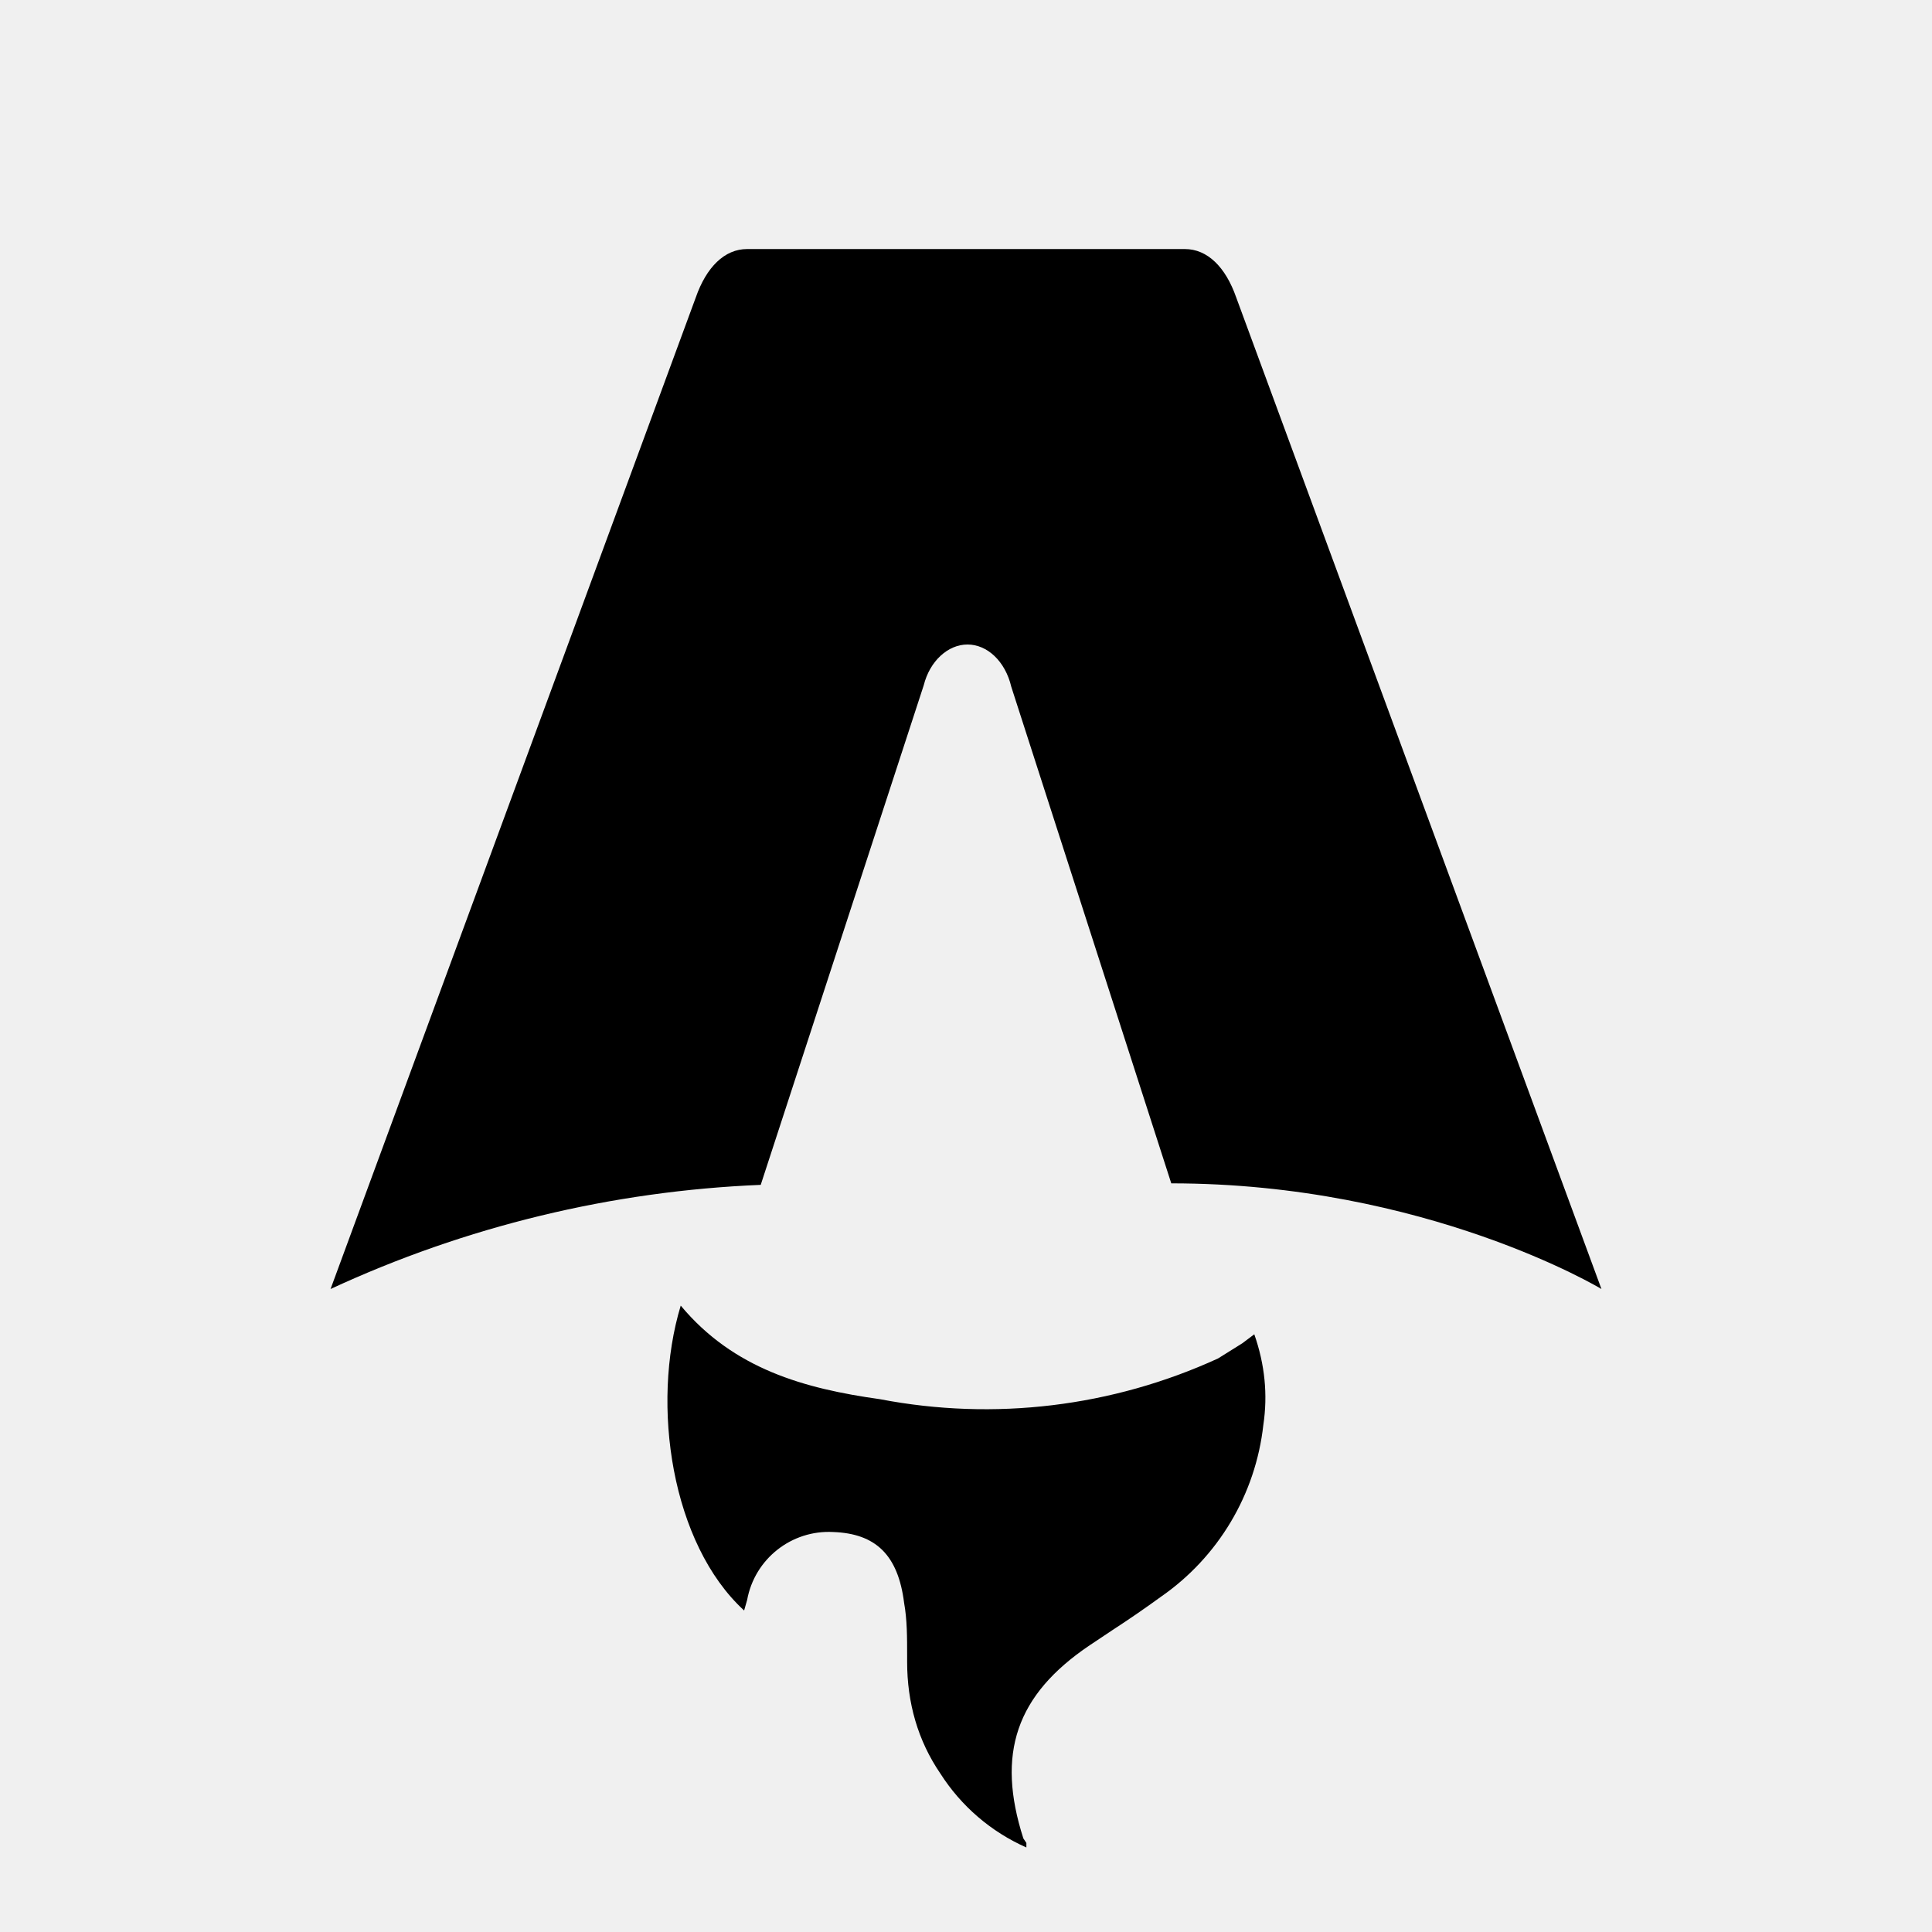
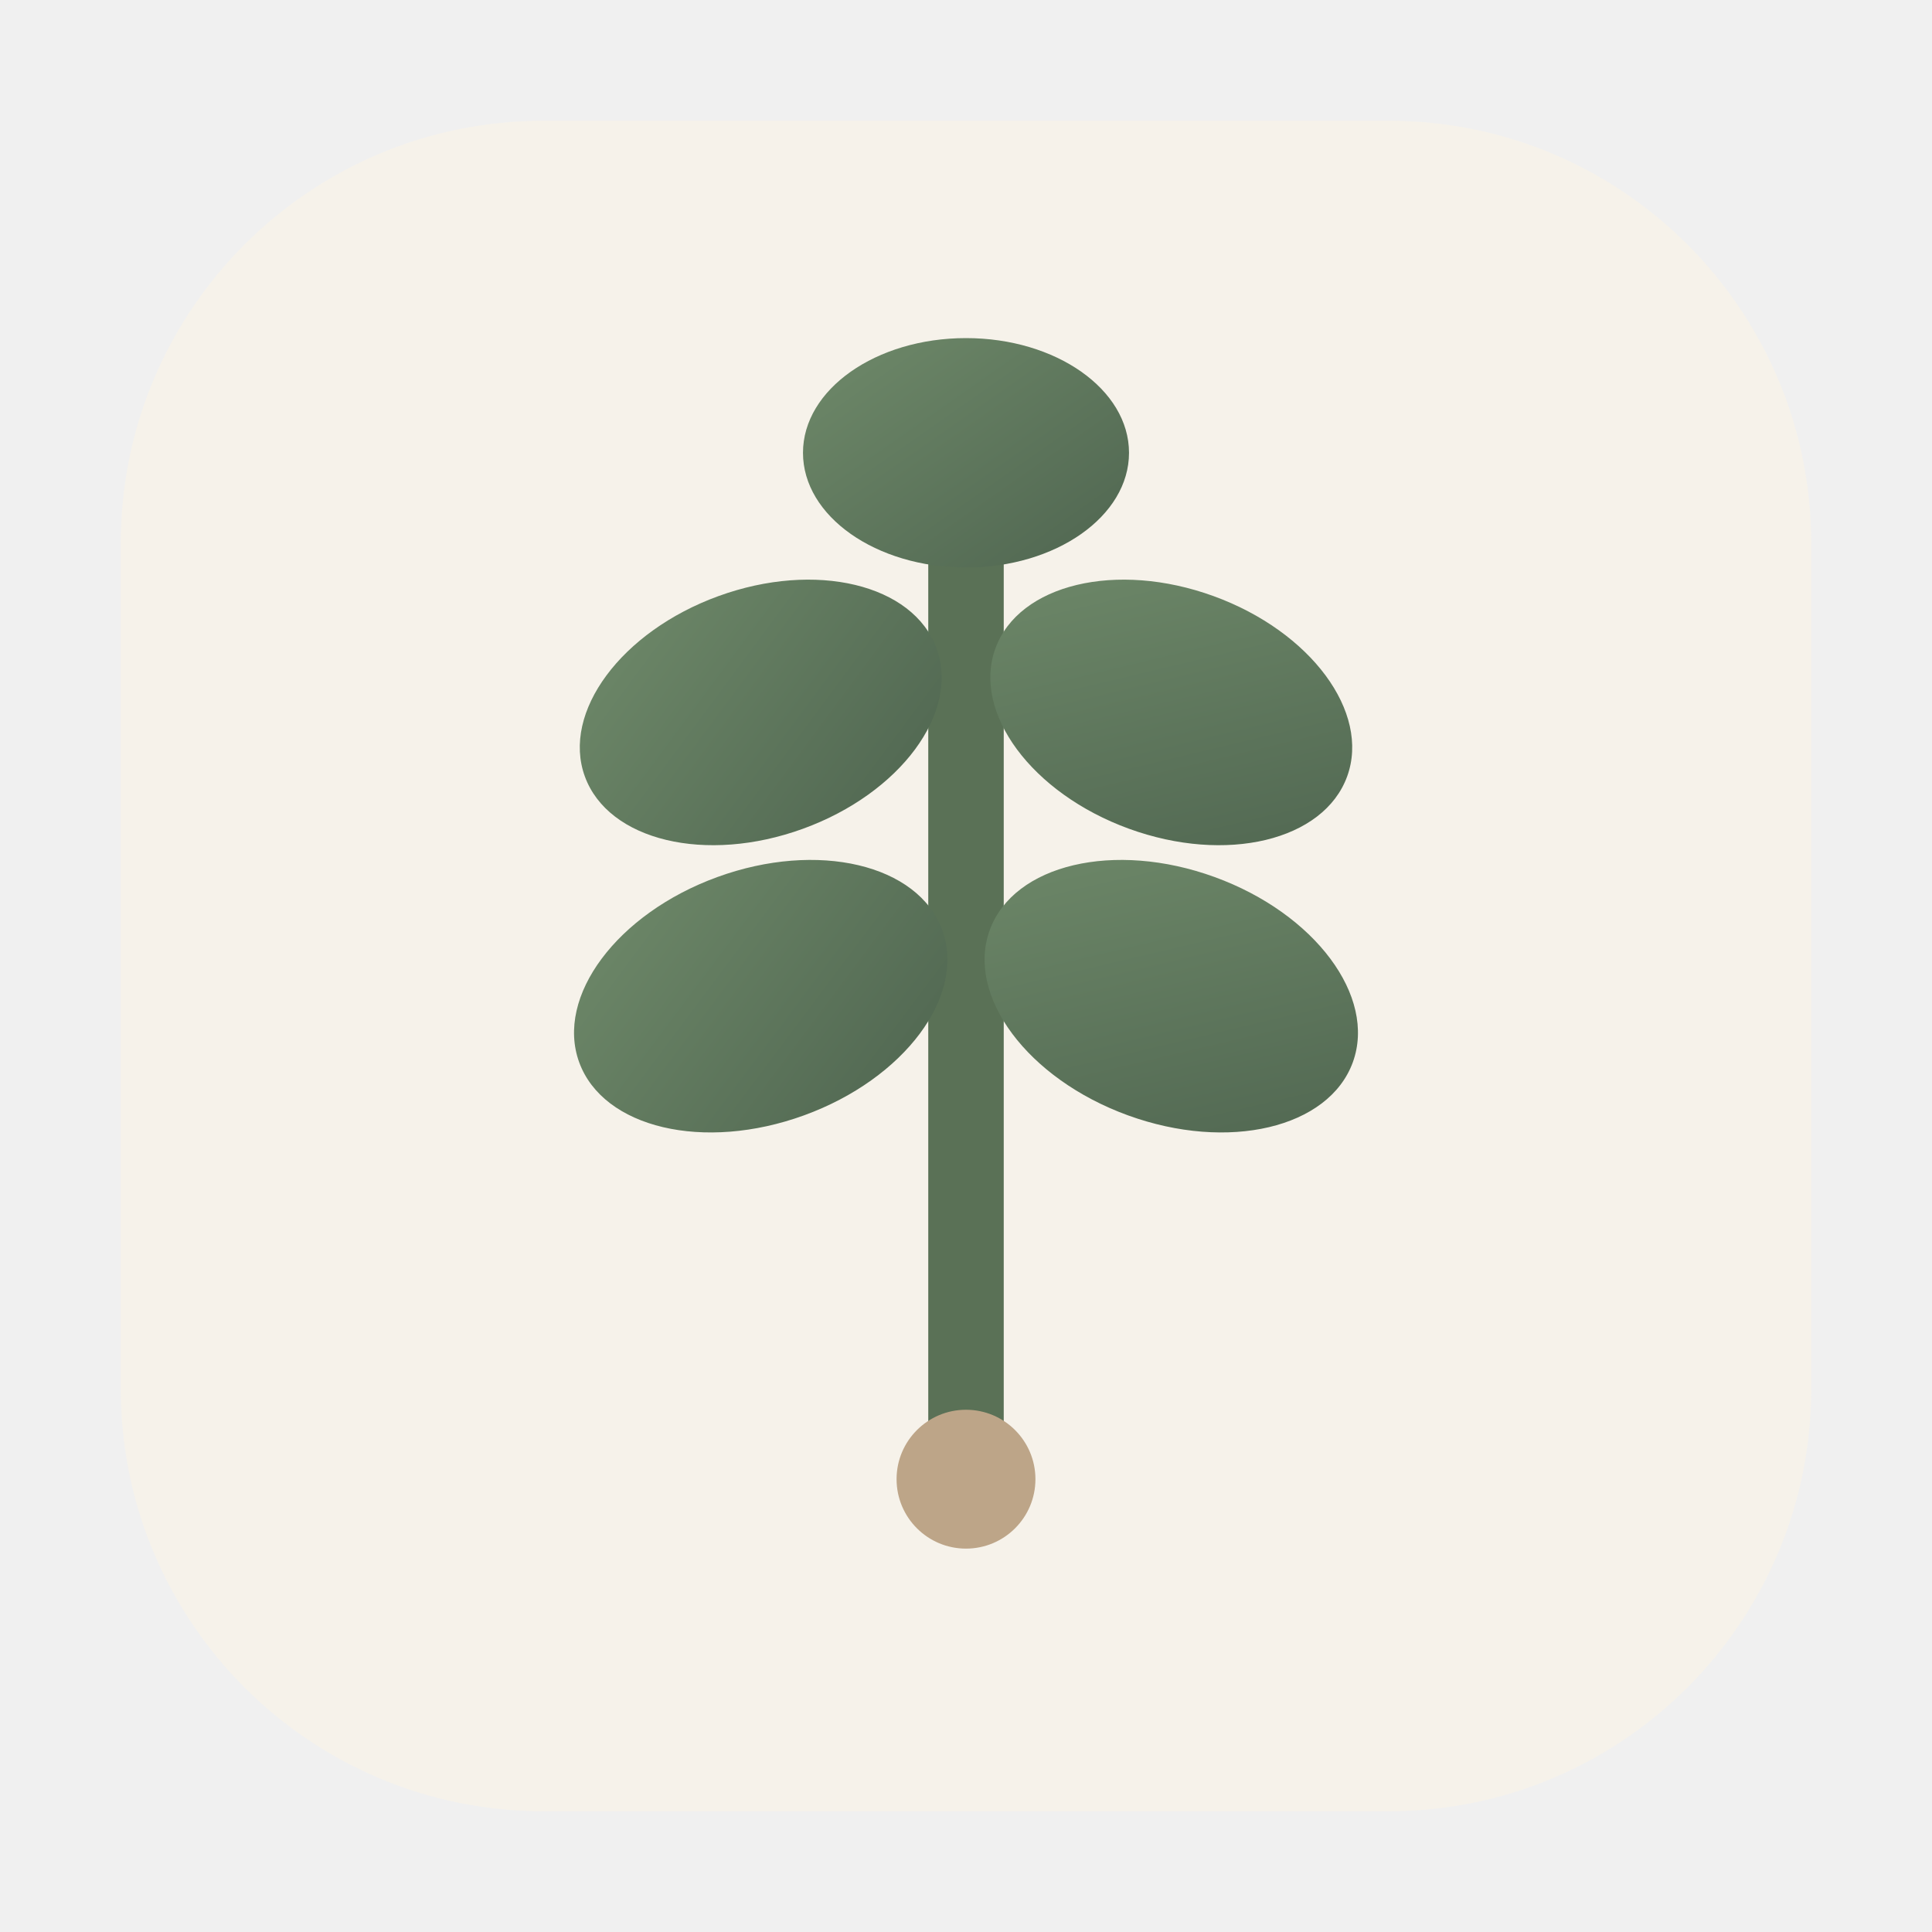
- <svg xmlns="http://www.w3.org/2000/svg" fill="none" viewBox="0 0 128 128">
-   <path d="M50.4 78.5a75.1 75.1 0 0 0-28.5 6.9l24.2-65.7c.7-2 1.9-3.2 3.4-3.2h29c1.5 0 2.7 1.2 3.4 3.2l24.2 65.7s-11.6-7-28.5-7L67 45.5c-.4-1.7-1.6-2.8-2.9-2.8-1.3 0-2.5 1.1-2.9 2.7L50.4 78.5Zm-1.1 28.2Zm-4.2-20.2c-2 6.6-.6 15.8 4.2 20.2a17.5 17.5 0 0 1 .2-.7 5.5 5.5 0 0 1 5.7-4.5c2.8.1 4.3 1.5 4.7 4.7.2 1.1.2 2.3.2 3.5v.4c0 2.7.7 5.2 2.2 7.4a13 13 0 0 0 5.7 4.9v-.3l-.2-.3c-1.8-5.6-.5-9.5 4.4-12.8l1.5-1a73 73 0 0 0 3.2-2.2 16 16 0 0 0 6.8-11.4c.3-2 .1-4-.6-6l-.8.6-1.6 1a37 37 0 0 1-22.4 2.7c-5-.7-9.7-2-13.2-6.2Z" />
-   <style>
-         path { fill: #000; }
-         @media (prefers-color-scheme: dark) {
-             path { fill: #FFF; }
-         }
-     </style>
+ <svg xmlns="http://www.w3.org/2000/svg" viewBox="0 0 64 64">
+   <defs>
+     <linearGradient id="leaf" x1="0%" y1="0%" x2="100%" y2="100%">
+       <stop offset="0%" stop-color="#6f8a6a" />
+       <stop offset="100%" stop-color="#4f6550" />
+     </linearGradient>
+   </defs>
+   <rect x="4" y="4" width="56" height="56" rx="14" fill="#f6f2ea" />
+   <path d="M32 49V14" stroke="#5A7156" stroke-width="2.5" stroke-linecap="round" />
+   <ellipse cx="32" cy="15" rx="5.4" ry="3.8" fill="url(#leaf)" />
+   <ellipse cx="25.2" cy="23.6" rx="6.2" ry="4.1" transform="rotate(-20 25.2 23.6)" fill="url(#leaf)" />
+   <ellipse cx="38.8" cy="23.6" rx="6.2" ry="4.1" transform="rotate(20 38.8 23.6)" fill="url(#leaf)" />
+   <ellipse cx="25.2" cy="33" rx="6.4" ry="4.2" transform="rotate(-20 25.2 33)" fill="url(#leaf)" />
+   <ellipse cx="38.8" cy="33" rx="6.4" ry="4.2" transform="rotate(20 38.8 33)" fill="url(#leaf)" />
+   <circle cx="32" cy="49" r="2.3" fill="#BDA588" />
</svg>
